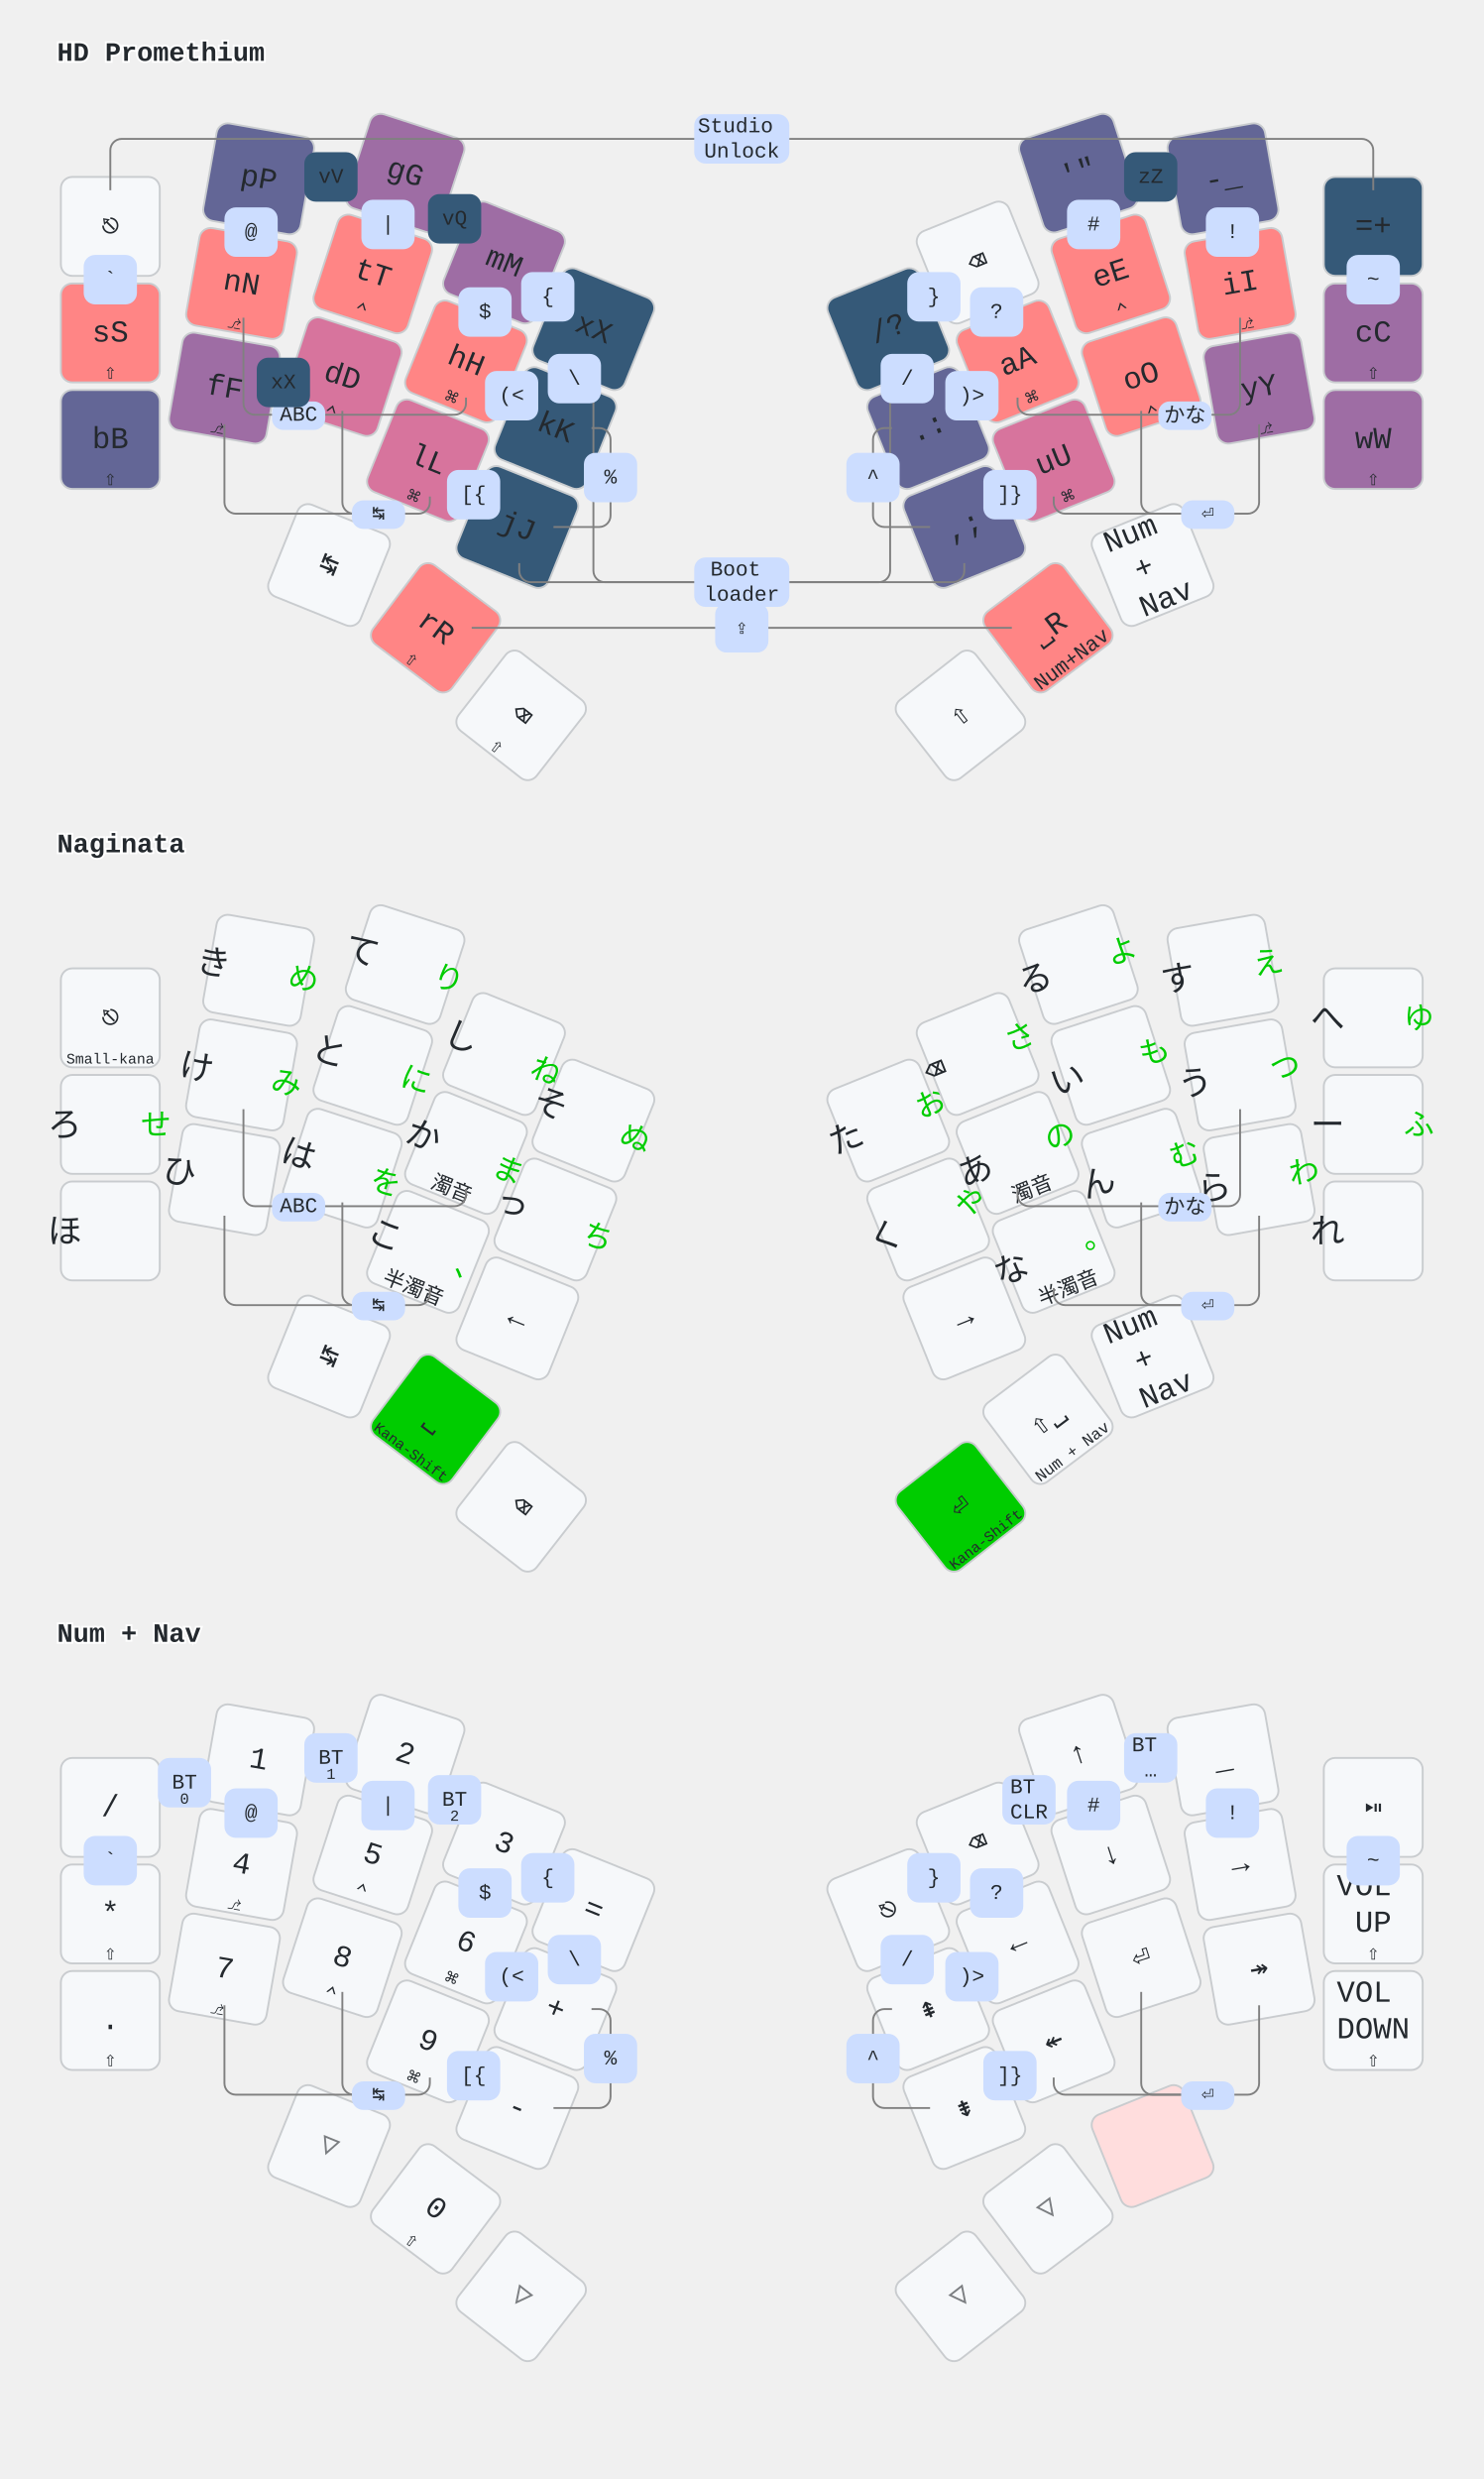
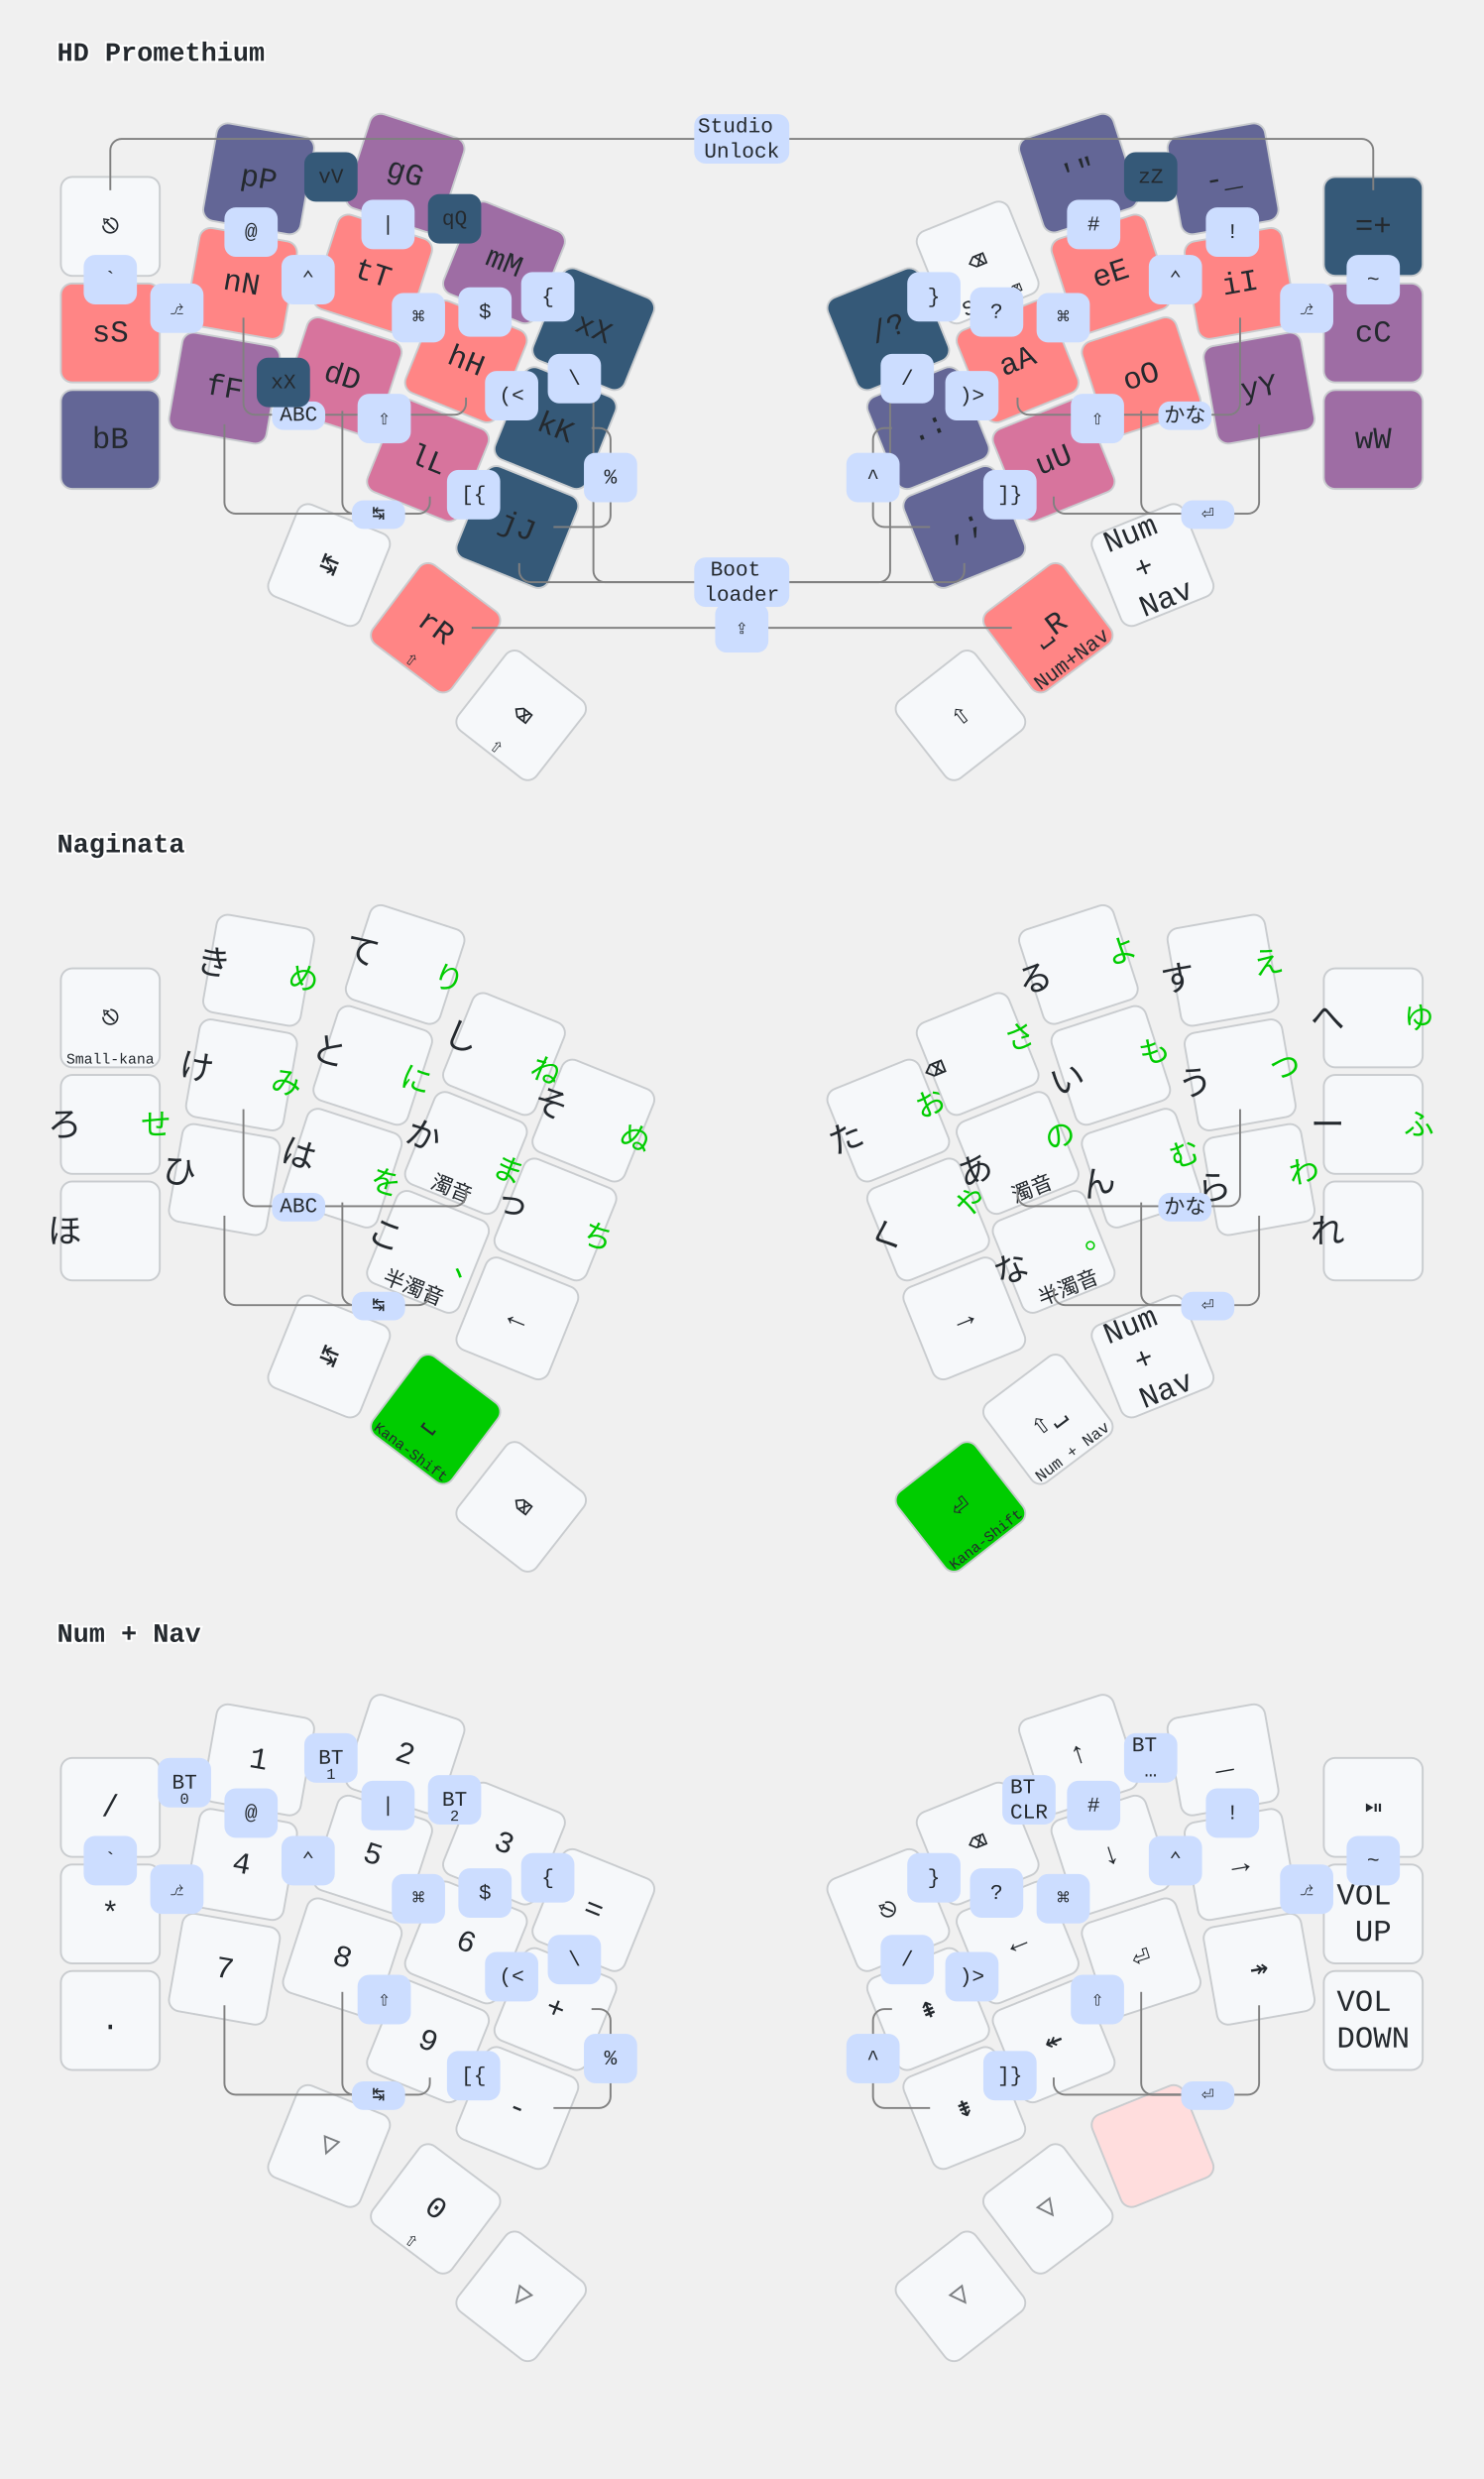
<svg xmlns="http://www.w3.org/2000/svg" width="780" height="1303" viewBox="0 0 780 1303" class="keymap">
  <style>/* inherit to force styles through use tags*/
svg path {
    fill: inherit;
}
/* font and background color specifications */
svg.keymap {
    font-family: SFMono-Regular,Consolas,Liberation Mono,Menlo,monospace;
    font-size: 14px;
    font-kerning: normal;
    text-rendering: optimizeLegibility;
    fill: #24292e;
}

/* default key styling */
rect.key {
    fill: #f6f8fa;
    stroke: #c9cccf;
    stroke-width: 1;
}

/* color accent for combo boxes */
rect.combo {
    fill: #cdf;
}

/* color accent for held keys */
rect.held, rect.combo.held {
    fill: #fdd;
}

/* color accent for ghost (optional) keys */
rect.ghost, rect.combo.ghost {
    stroke-dasharray: 4, 4;
    stroke-width: 2;
}

text {
    text-anchor: middle;
    dominant-baseline: middle;
}

/* styling for layer labels */
text.label {
    font-weight: bold;
    text-anchor: start;
    stroke: white;
    stroke-width: 2;
    paint-order: stroke;
}

text.tap {
    font-size: 16px;
}

/* styling for combo tap, and key hold/shifted label text */
text.combo, text.hold, text.shifted {
    font-size: 11px;
}

text.hold {
    text-anchor: middle;
    dominant-baseline: auto;
}

text.shifted {
    text-anchor: middle;
    dominant-baseline: hanging;
}

/* styling for hold/shifted label text in combo box */
text.combo.hold, text.combo.shifted {
    font-size: 8px;
}

/* lighter symbol for transparent keys */
text.trans {
    fill: #7b7e81;
}

/* styling for combo dendrons */
path.combo {
    stroke-width: 1;
    stroke: gray;
    fill: none;
}

/* Start Tabler Icons Cleanup */
/* cannot use height/width with glyphs */
.icon-tabler &gt; path {
    fill: inherit;
    stroke: inherit;
}
/* hide tabler's default box */
.icon-tabler &gt; path[stroke="none"][fill="none"] {
    visibility: collapse;
}

rect.low {
    fill: #355978;
}
rect.medium-low {
    fill: #636696;
}
rect.medium {
    fill: #9E6DA4;
}
rect.medium-high {
    fill: #D7749D;
}
rect.high {
    fill: #FF8585;
}

/* green styling for Naginata kana-shift */
rect.kshift {
    fill: #00CC00;
}
text.left {
    font-size: 18px;
    translate: 16px 7px;
}
text.right {
    fill: #00CC00;
    font-size: 16px;
    translate: -16px -10px;
}
</style>
  <g transform="translate(30, 0)" class="layer-HD Promethium">
    <text x="0" y="28" class="label" id="HD-Promethium">HD Promethium</text>
    <g transform="translate(0, 56)">
      <g transform="translate(28, 63)" class="key keypos-0">
        <rect rx="6" ry="6" x="-26" y="-26" width="52" height="52" class="key" />
        <text x="0" y="0" class="key tap">⎋</text>
      </g>
      <g transform="translate(106, 38) rotate(10.0)" class="key medium-low keypos-1">
        <rect rx="6" ry="6" x="-26" y="-26" width="52" height="52" class="key medium-low" />
        <text x="0" y="0" class="key medium-low tap">pP</text>
      </g>
      <g transform="translate(183, 35) rotate(18.0)" class="key medium keypos-2">
        <rect rx="6" ry="6" x="-26" y="-26" width="52" height="52" class="key medium" />
        <text x="0" y="0" class="key medium tap">gG</text>
      </g>
      <g transform="translate(235, 82) rotate(22.0)" class="key medium keypos-3">
        <rect rx="6" ry="6" x="-26" y="-26" width="52" height="52" class="key medium" />
        <text x="0" y="0" class="key medium tap">mM</text>
      </g>
      <g transform="translate(282, 117) rotate(22.0)" class="key low keypos-4">
        <rect rx="6" ry="6" x="-26" y="-26" width="52" height="52" class="key low" />
        <text x="0" y="0" class="key low tap">xX</text>
      </g>
      <g transform="translate(437, 117) rotate(-22.0)" class="key low keypos-5">
        <rect rx="6" ry="6" x="-26" y="-26" width="52" height="52" class="key low" />
        <text x="0" y="0" class="key low tap">/?</text>
      </g>
      <g transform="translate(484, 82) rotate(-22.0)" class="key keypos-6">
        <rect rx="6" ry="6" x="-26" y="-26" width="52" height="52" class="key" />
        <text x="0" y="0" class="key tap">⌫</text>
+         <text x="0" y="24" class="key hold">Sft+⌫</text>
      </g>
      <g transform="translate(537, 35) rotate(-18.0)" class="key medium-low keypos-7">
        <rect rx="6" ry="6" x="-26" y="-26" width="52" height="52" class="key medium-low" />
        <text x="0" y="0" class="key medium-low tap">'"</text>
      </g>
      <g transform="translate(613, 38) rotate(-10.0)" class="key medium-low keypos-8">
        <rect rx="6" ry="6" x="-26" y="-26" width="52" height="52" class="key medium-low" />
        <text x="0" y="0" class="key medium-low tap">-_</text>
      </g>
      <g transform="translate(692, 63)" class="key low keypos-9">
        <rect rx="6" ry="6" x="-26" y="-26" width="52" height="52" class="key low" />
        <text x="0" y="0" class="key low tap">=+</text>
      </g>
      <g transform="translate(28, 119)" class="key high keypos-10">
        <rect rx="6" ry="6" x="-26" y="-26" width="52" height="52" class="key high" />
        <text x="0" y="0" class="key high tap">sS</text>
-         <text x="0" y="24" class="key high hold">⇧</text>
      </g>
      <g transform="translate(97, 93) rotate(10.0)" class="key high keypos-11">
        <rect rx="6" ry="6" x="-26" y="-26" width="52" height="52" class="key high" />
        <text x="0" y="0" class="key high tap">nN</text>
-         <text x="0" y="24" class="key high hold">⎇</text>
      </g>
      <g transform="translate(166, 88) rotate(18.0)" class="key high keypos-12">
        <rect rx="6" ry="6" x="-26" y="-26" width="52" height="52" class="key high" />
        <text x="0" y="0" class="key high tap">tT</text>
-         <text x="0" y="24" class="key high hold">⌃</text>
      </g>
      <g transform="translate(215, 134) rotate(22.0)" class="key high keypos-13">
        <rect rx="6" ry="6" x="-26" y="-26" width="52" height="52" class="key high" />
        <text x="0" y="0" class="key high tap">hH</text>
-         <text x="0" y="24" class="key high hold">⌘</text>
      </g>
      <g transform="translate(262, 169) rotate(22.0)" class="key low keypos-14">
        <rect rx="6" ry="6" x="-26" y="-26" width="52" height="52" class="key low" />
        <text x="0" y="0" class="key low tap">kK</text>
      </g>
      <g transform="translate(458, 169) rotate(-22.0)" class="key medium-low keypos-15">
        <rect rx="6" ry="6" x="-26" y="-26" width="52" height="52" class="key medium-low" />
        <text x="0" y="0" class="key medium-low tap">.:</text>
      </g>
      <g transform="translate(505, 134) rotate(-22.0)" class="key high keypos-16">
        <rect rx="6" ry="6" x="-26" y="-26" width="52" height="52" class="key high" />
        <text x="0" y="0" class="key high tap">aA</text>
-         <text x="0" y="24" class="key high hold">⌘</text>
      </g>
      <g transform="translate(554, 88) rotate(-18.0)" class="key high keypos-17">
        <rect rx="6" ry="6" x="-26" y="-26" width="52" height="52" class="key high" />
        <text x="0" y="0" class="key high tap">eE</text>
-         <text x="0" y="24" class="key high hold">⌃</text>
      </g>
      <g transform="translate(622, 93) rotate(-10.0)" class="key high keypos-18">
        <rect rx="6" ry="6" x="-26" y="-26" width="52" height="52" class="key high" />
        <text x="0" y="0" class="key high tap">iI</text>
-         <text x="0" y="24" class="key high hold">⎇</text>
      </g>
      <g transform="translate(692, 119)" class="key medium keypos-19">
        <rect rx="6" ry="6" x="-26" y="-26" width="52" height="52" class="key medium" />
        <text x="0" y="0" class="key medium tap">cC</text>
-         <text x="0" y="24" class="key medium hold">⇧</text>
      </g>
      <g transform="translate(28, 175)" class="key medium-low keypos-20">
        <rect rx="6" ry="6" x="-26" y="-26" width="52" height="52" class="key medium-low" />
        <text x="0" y="0" class="key medium-low tap">bB</text>
-         <text x="0" y="24" class="key medium-low hold">⇧</text>
      </g>
      <g transform="translate(88, 148) rotate(10.0)" class="key medium keypos-21">
        <rect rx="6" ry="6" x="-26" y="-26" width="52" height="52" class="key medium" />
        <text x="0" y="0" class="key medium tap">fF</text>
-         <text x="0" y="24" class="key medium hold">⎇</text>
      </g>
      <g transform="translate(150, 142) rotate(18.0)" class="key medium-high keypos-22">
        <rect rx="6" ry="6" x="-26" y="-26" width="52" height="52" class="key medium-high" />
        <text x="0" y="0" class="key medium-high tap">dD</text>
-         <text x="0" y="24" class="key medium-high hold">⌃</text>
      </g>
      <g transform="translate(195, 186) rotate(22.0)" class="key medium-high keypos-23">
        <rect rx="6" ry="6" x="-26" y="-26" width="52" height="52" class="key medium-high" />
        <text x="0" y="0" class="key medium-high tap">lL</text>
-         <text x="0" y="24" class="key medium-high hold">⌘</text>
      </g>
      <g transform="translate(242, 221) rotate(22.0)" class="key low keypos-24">
        <rect rx="6" ry="6" x="-26" y="-26" width="52" height="52" class="key low" />
        <text x="0" y="0" class="key low tap">jJ</text>
      </g>
      <g transform="translate(477, 221) rotate(-22.0)" class="key medium-low keypos-25">
        <rect rx="6" ry="6" x="-26" y="-26" width="52" height="52" class="key medium-low" />
        <text x="0" y="0" class="key medium-low tap">,;</text>
      </g>
      <g transform="translate(524, 186) rotate(-22.0)" class="key medium-high keypos-26">
        <rect rx="6" ry="6" x="-26" y="-26" width="52" height="52" class="key medium-high" />
        <text x="0" y="0" class="key medium-high tap">uU</text>
-         <text x="0" y="24" class="key medium-high hold">⌘</text>
      </g>
      <g transform="translate(570, 142) rotate(-18.0)" class="key high keypos-27">
        <rect rx="6" ry="6" x="-26" y="-26" width="52" height="52" class="key high" />
        <text x="0" y="0" class="key high tap">oO</text>
-         <text x="0" y="24" class="key high hold">⌃</text>
      </g>
      <g transform="translate(632, 148) rotate(-10.0)" class="key medium keypos-28">
        <rect rx="6" ry="6" x="-26" y="-26" width="52" height="52" class="key medium" />
        <text x="0" y="0" class="key medium tap">yY</text>
-         <text x="0" y="24" class="key medium hold">⎇</text>
      </g>
      <g transform="translate(692, 175)" class="key medium keypos-29">
        <rect rx="6" ry="6" x="-26" y="-26" width="52" height="52" class="key medium" />
        <text x="0" y="0" class="key medium tap">wW</text>
-         <text x="0" y="24" class="key medium hold">⇧</text>
      </g>
      <g transform="translate(143, 241) rotate(22.0)" class="key keypos-30">
        <rect rx="6" ry="6" x="-26" y="-26" width="52" height="52" class="key" />
        <text x="0" y="0" class="key tap">↹</text>
      </g>
      <g transform="translate(199, 274) rotate(37.0)" class="key high keypos-31">
        <rect rx="6" ry="6" x="-26" y="-26" width="52" height="52" class="key high" />
        <text x="0" y="0" class="key high tap">rR</text>
        <text x="0" y="24" class="key high hold">⇧</text>
      </g>
      <g transform="translate(244, 320) rotate(38.0)" class="key keypos-32">
        <rect rx="6" ry="6" x="-26" y="-26" width="52" height="52" class="key" />
        <text x="0" y="0" class="key tap">⌫</text>
        <text x="0" y="24" class="key hold">⇧</text>
      </g>
      <g transform="translate(475, 320) rotate(-38.0)" class="key keypos-33">
        <rect rx="6" ry="6" x="-26" y="-26" width="52" height="52" class="key" />
        <text x="0" y="0" class="key tap">⇧</text>
      </g>
      <g transform="translate(521, 274) rotate(-37.0)" class="key high keypos-34">
        <rect rx="6" ry="6" x="-26" y="-26" width="52" height="52" class="key high" />
        <text x="0" y="0" class="key high tap">⎵R</text>
        <text x="0" y="24" class="key high hold">Num+Nav</text>
      </g>
      <g transform="translate(576, 241) rotate(-22.0)" class="key keypos-35">
        <rect rx="6" ry="6" x="-26" y="-26" width="52" height="52" class="key" />
        <a href="#Num--Nav">
          <text x="0" y="0" class="key tap layer-activator">
            <tspan x="0" dy="-1.2em">Num</tspan>
            <tspan x="0" dy="1.2em">+</tspan>
            <tspan x="0" dy="1.2em">Nav</tspan>
          </text>
        </a>
      </g>
      <g class="combo combopos-0">
        <path d="M360,17 h-326 a6.0,6.0 0 0 0 -6.0,6.0 v21" class="combo" />
        <path d="M360,17 h326 a6.0,6.0 0 0 1 6.0,6.0 v21" class="combo" />
        <rect rx="6" ry="6" x="335" y="4" width="50" height="26" class="combo" />
        <text x="360" y="17" class="combo tap">
          <tspan x="360" dy="-0.6em">Studio</tspan>
          <tspan x="360" dy="1.2em">Unlock</tspan>
        </text>
      </g>
      <g class="combo combopos-1">
        <path d="M360,250 h-72 a6.0,6.0 0 0 1 -6.0,-6.0 v-108" class="combo" />
        <path d="M360,250 h72 a6.0,6.0 0 0 0 6.0,-6.0 v-108" class="combo" />
        <path d="M360,250 h-111 a6.0,6.0 0 0 1 -6.0,-6.0 v-4" class="combo" />
        <path d="M360,250 h111 a6.0,6.0 0 0 0 6.0,-6.0 v-4" class="combo" />
        <rect rx="6" ry="6" x="335" y="237" width="50" height="26" class="combo" />
        <text x="360" y="250" class="combo tap">
          <tspan x="360" dy="-0.6em">Boot</tspan>
          <tspan x="360" dy="1.2em">loader</tspan>
        </text>
      </g>
      <g class="combo combopos-2">
        <path d="M593,162 h-82 a6.0,6.0 0 0 1 -6.0,-6.0 v-3" class="combo" />
        <path d="M593,162 h23 a6.0,6.0 0 0 0 6.0,-6.0 v-45" class="combo" />
        <rect rx="6" ry="6" x="579" y="155" width="28" height="15" class="combo" />
        <text x="593" y="162" class="combo tap">かな</text>
      </g>
      <g class="combo combopos-3">
        <path d="M127,162 h82 a6.0,6.0 0 0 0 6.0,-6.0 v-3" class="combo" />
        <path d="M127,162 h-23 a6.0,6.0 0 0 1 -6.0,-6.0 v-45" class="combo" />
        <rect rx="6" ry="6" x="113" y="155" width="28" height="15" class="combo" />
        <text x="127" y="162" class="combo tap">ABC</text>
      </g>
      <g class="combo combopos-4">
        <path d="M169,214 h21 a6.0,6.0 0 0 0 6.0,-6.0 v-3" class="combo" />
        <path d="M169,214 h-13 a6.0,6.0 0 0 1 -6.0,-6.0 v-48" class="combo" />
        <path d="M169,214 h-75 a6.0,6.0 0 0 1 -6.0,-6.0 v-41" class="combo" />
        <rect rx="6" ry="6" x="155" y="207" width="28" height="15" class="combo" />
        <text x="169" y="214" class="combo tap">↹</text>
      </g>
      <g class="combo combopos-5">
        <path d="M605,214 h-75 a6.0,6.0 0 0 1 -6.0,-6.0 v-3" class="combo" />
        <path d="M605,214 h-29 a6.0,6.0 0 0 1 -6.0,-6.0 v-48" class="combo" />
        <path d="M605,214 h21 a6.0,6.0 0 0 0 6.0,-6.0 v-41" class="combo" />
        <rect rx="6" ry="6" x="591" y="207" width="28" height="15" class="combo" />
        <text x="605" y="214" class="combo tap">⏎</text>
      </g>
-       <g class="combo low combopos-6">
+       <g class="combo combopos-6">
+         <rect rx="6" ry="6" x="49" y="93" width="28" height="26" class="combo" />
+         <text x="63" y="106" class="combo tap">⎇</text>
+       </g>
+       <g class="combo combopos-7">
+         <rect rx="6" ry="6" x="643" y="93" width="28" height="26" class="combo" />
+         <text x="657" y="106" class="combo tap">⎇</text>
+       </g>
+       <g class="combo combopos-8">
+         <rect rx="6" ry="6" x="118" y="78" width="28" height="26" class="combo" />
+         <text x="132" y="91" class="combo tap">⌃</text>
+       </g>
+       <g class="combo combopos-9">
+         <rect rx="6" ry="6" x="574" y="78" width="28" height="26" class="combo" />
+         <text x="588" y="91" class="combo tap">⌃</text>
+       </g>
+       <g class="combo combopos-10">
+         <rect rx="6" ry="6" x="176" y="98" width="28" height="26" class="combo" />
+         <text x="190" y="111" class="combo tap">⌘</text>
+       </g>
+       <g class="combo combopos-11">
+         <rect rx="6" ry="6" x="515" y="98" width="28" height="26" class="combo" />
+         <text x="529" y="111" class="combo tap">⌘</text>
+       </g>
+       <g class="combo combopos-12">
+         <rect rx="6" ry="6" x="158" y="151" width="28" height="26" class="combo" />
+         <text x="172" y="164" class="combo tap">⇧</text>
+       </g>
+       <g class="combo combopos-13">
+         <rect rx="6" ry="6" x="533" y="151" width="28" height="26" class="combo" />
+         <text x="547" y="164" class="combo tap">⇧</text>
+       </g>
+       <g class="combo low combopos-14">
        <rect rx="6" ry="6" x="195" y="46" width="28" height="26" class="combo low" />
-         <text x="209" y="59" class="combo low tap">vQ</text>
-       </g>
-       <g class="combo low combopos-7">
+         <text x="209" y="59" class="combo low tap">qQ</text>
+       </g>
+       <g class="combo low combopos-15">
        <rect rx="6" ry="6" x="561" y="24" width="28" height="26" class="combo low" />
        <text x="575" y="37" class="combo low tap">zZ</text>
      </g>
-       <g class="combo low combopos-8">
+       <g class="combo low combopos-16">
        <rect rx="6" ry="6" x="130" y="24" width="28" height="26" class="combo low" />
        <text x="144" y="37" class="combo low tap">vV</text>
      </g>
-       <g class="combo low combopos-9">
+       <g class="combo low combopos-17">
        <rect rx="6" ry="6" x="105" y="132" width="28" height="26" class="combo low" />
        <text x="119" y="145" class="combo low tap">xX</text>
      </g>
-       <g class="combo combopos-10">
+       <g class="combo combopos-18">
        <path d="M360,274 l-142,0" class="combo" />
        <path d="M360,274 l142,0" class="combo" />
        <rect rx="6" ry="6" x="346" y="261" width="28" height="26" class="combo" />
        <text x="360" y="274" class="combo tap">⇪</text>
      </g>
-       <g class="combo combopos-11">
+       <g class="combo combopos-19">
        <rect rx="6" ry="6" x="14" y="78" width="28" height="26" class="combo" />
        <text x="28" y="91" class="combo tap">`</text>
      </g>
-       <g class="combo combopos-12">
+       <g class="combo combopos-20">
        <rect rx="6" ry="6" x="88" y="53" width="28" height="26" class="combo" />
        <text x="102" y="66" class="combo tap">@</text>
      </g>
-       <g class="combo combopos-13">
+       <g class="combo combopos-21">
        <rect rx="6" ry="6" x="160" y="49" width="28" height="26" class="combo" />
        <text x="174" y="62" class="combo tap">|</text>
      </g>
-       <g class="combo combopos-14">
+       <g class="combo combopos-22">
        <rect rx="6" ry="6" x="211" y="95" width="28" height="26" class="combo" />
        <text x="225" y="108" class="combo tap">$</text>
      </g>
-       <g class="combo combopos-15">
+       <g class="combo combopos-23">
        <rect rx="6" ry="6" x="258" y="130" width="28" height="26" class="combo" />
        <text x="272" y="143" class="combo tap">\</text>
      </g>
-       <g class="combo combopos-16">
+       <g class="combo combopos-24">
        <path d="M291,195 v-20 a6.0,6.0 0 0 0 -6.0,-6.0 h-4" class="combo" />
        <path d="M291,195 v20 a6.0,6.0 0 0 1 -6.0,6.0 h-24" class="combo" />
        <rect rx="6" ry="6" x="277" y="182" width="28" height="26" class="combo" />
        <text x="291" y="195" class="combo tap">%</text>
      </g>
-       <g class="combo combopos-17">
+       <g class="combo combopos-25">
        <path d="M429,195 v-20 a6.0,6.0 0 0 1 6.0,-6.0 h4" class="combo" />
        <path d="M429,195 v20 a6.0,6.0 0 0 0 6.0,6.0 h24" class="combo" />
        <rect rx="6" ry="6" x="415" y="182" width="28" height="26" class="combo" />
        <text x="429" y="195" class="combo tap">^</text>
      </g>
-       <g class="combo combopos-18">
+       <g class="combo combopos-26">
        <rect rx="6" ry="6" x="433" y="130" width="28" height="26" class="combo" />
        <text x="447" y="143" class="combo tap">/</text>
      </g>
-       <g class="combo combopos-19">
+       <g class="combo combopos-27">
        <rect rx="6" ry="6" x="480" y="95" width="28" height="26" class="combo" />
        <text x="494" y="108" class="combo tap">?</text>
      </g>
-       <g class="combo combopos-20">
+       <g class="combo combopos-28">
        <rect rx="6" ry="6" x="531" y="49" width="28" height="26" class="combo" />
        <text x="545" y="62" class="combo tap">#</text>
      </g>
-       <g class="combo combopos-21">
+       <g class="combo combopos-29">
        <rect rx="6" ry="6" x="604" y="53" width="28" height="26" class="combo" />
        <text x="618" y="66" class="combo tap">!</text>
      </g>
-       <g class="combo combopos-22">
+       <g class="combo combopos-30">
        <rect rx="6" ry="6" x="678" y="78" width="28" height="26" class="combo" />
        <text x="692" y="91" class="combo tap">~</text>
      </g>
-       <g class="combo combopos-23">
+       <g class="combo combopos-31">
        <rect rx="6" ry="6" x="244" y="87" width="28" height="26" class="combo" />
        <text x="258" y="100" class="combo tap">{</text>
      </g>
-       <g class="combo combopos-24">
+       <g class="combo combopos-32">
        <rect rx="6" ry="6" x="447" y="87" width="28" height="26" class="combo" />
        <text x="461" y="100" class="combo tap">}</text>
      </g>
-       <g class="combo combopos-25">
+       <g class="combo combopos-33">
        <rect rx="6" ry="6" x="225" y="139" width="28" height="26" class="combo" />
        <text x="239" y="152" class="combo tap">(&lt;</text>
      </g>
-       <g class="combo combopos-26">
+       <g class="combo combopos-34">
        <rect rx="6" ry="6" x="467" y="139" width="28" height="26" class="combo" />
        <text x="481" y="152" class="combo tap">)&gt;</text>
      </g>
-       <g class="combo combopos-27">
+       <g class="combo combopos-35">
        <rect rx="6" ry="6" x="205" y="191" width="28" height="26" class="combo" />
        <text x="219" y="204" class="combo tap">[{</text>
      </g>
-       <g class="combo combopos-28">
+       <g class="combo combopos-36">
        <rect rx="6" ry="6" x="487" y="191" width="28" height="26" class="combo" />
        <text x="501" y="204" class="combo tap">]}</text>
      </g>
    </g>
  </g>
  <g transform="translate(30, 416)" class="layer-Naginata">
    <text x="0" y="28" class="label" id="Naginata">Naginata</text>
    <g transform="translate(0, 56)">
      <g transform="translate(28, 63)" class="key keypos-0">
        <rect rx="6" ry="6" x="-26" y="-26" width="52" height="52" class="key" />
        <text x="0" y="0" class="key tap">⎋</text>
        <text x="0" y="24" class="key hold">
          <tspan style="font-size: 70%">Small-kana</tspan>
        </text>
      </g>
      <g transform="translate(106, 38) rotate(10.0)" class="key keypos-1">
        <rect rx="6" ry="6" x="-26" y="-26" width="52" height="52" class="key" />
        <text x="-24" y="0" class="key left">き</text>
        <text x="24" y="0" class="key right">め</text>
      </g>
      <g transform="translate(183, 35) rotate(18.0)" class="key keypos-2">
        <rect rx="6" ry="6" x="-26" y="-26" width="52" height="52" class="key" />
        <text x="-24" y="0" class="key left">て</text>
        <text x="24" y="0" class="key right">り</text>
      </g>
      <g transform="translate(235, 82) rotate(22.0)" class="key keypos-3">
        <rect rx="6" ry="6" x="-26" y="-26" width="52" height="52" class="key" />
        <text x="-24" y="0" class="key left">し</text>
        <text x="24" y="0" class="key right">ね</text>
      </g>
      <g transform="translate(282, 117) rotate(22.0)" class="key keypos-4">
        <rect rx="6" ry="6" x="-26" y="-26" width="52" height="52" class="key" />
        <text x="-24" y="0" class="key left">そ</text>
        <text x="24" y="0" class="key right">ぬ</text>
      </g>
      <g transform="translate(437, 117) rotate(-22.0)" class="key keypos-5">
        <rect rx="6" ry="6" x="-26" y="-26" width="52" height="52" class="key" />
        <text x="-24" y="0" class="key left">た</text>
        <text x="24" y="0" class="key right">お</text>
      </g>
      <g transform="translate(484, 82) rotate(-22.0)" class="key keypos-6">
        <rect rx="6" ry="6" x="-26" y="-26" width="52" height="52" class="key" />
        <text x="-24" y="0" class="key left">⌫</text>
        <text x="24" y="0" class="key right">さ</text>
      </g>
      <g transform="translate(537, 35) rotate(-18.0)" class="key keypos-7">
        <rect rx="6" ry="6" x="-26" y="-26" width="52" height="52" class="key" />
        <text x="-24" y="0" class="key left">る</text>
        <text x="24" y="0" class="key right">よ</text>
      </g>
      <g transform="translate(613, 38) rotate(-10.0)" class="key keypos-8">
        <rect rx="6" ry="6" x="-26" y="-26" width="52" height="52" class="key" />
        <text x="-24" y="0" class="key left">す</text>
        <text x="24" y="0" class="key right">え</text>
      </g>
      <g transform="translate(692, 63)" class="key keypos-9">
        <rect rx="6" ry="6" x="-26" y="-26" width="52" height="52" class="key" />
        <text x="-24" y="0" class="key left">へ</text>
        <text x="24" y="0" class="key right">ゆ</text>
      </g>
      <g transform="translate(28, 119)" class="key keypos-10">
        <rect rx="6" ry="6" x="-26" y="-26" width="52" height="52" class="key" />
        <text x="-24" y="0" class="key left">ろ</text>
        <text x="24" y="0" class="key right">せ</text>
      </g>
      <g transform="translate(97, 93) rotate(10.0)" class="key keypos-11">
        <rect rx="6" ry="6" x="-26" y="-26" width="52" height="52" class="key" />
        <text x="-24" y="0" class="key left">け</text>
        <text x="24" y="0" class="key right">み</text>
      </g>
      <g transform="translate(166, 88) rotate(18.0)" class="key keypos-12">
        <rect rx="6" ry="6" x="-26" y="-26" width="52" height="52" class="key" />
        <text x="-24" y="0" class="key left">と</text>
        <text x="24" y="0" class="key right">に</text>
      </g>
      <g transform="translate(215, 134) rotate(22.0)" class="key keypos-13">
        <rect rx="6" ry="6" x="-26" y="-26" width="52" height="52" class="key" />
        <text x="0" y="24" class="key hold">濁音</text>
        <text x="-24" y="0" class="key left">か</text>
        <text x="24" y="0" class="key right">ま</text>
      </g>
      <g transform="translate(262, 169) rotate(22.0)" class="key keypos-14">
        <rect rx="6" ry="6" x="-26" y="-26" width="52" height="52" class="key" />
        <text x="-24" y="0" class="key left">っ</text>
        <text x="24" y="0" class="key right">ち</text>
      </g>
      <g transform="translate(458, 169) rotate(-22.0)" class="key keypos-15">
        <rect rx="6" ry="6" x="-26" y="-26" width="52" height="52" class="key" />
        <text x="-24" y="0" class="key left">く</text>
        <text x="24" y="0" class="key right">や</text>
      </g>
      <g transform="translate(505, 134) rotate(-22.0)" class="key keypos-16">
        <rect rx="6" ry="6" x="-26" y="-26" width="52" height="52" class="key" />
        <text x="0" y="24" class="key hold">濁音</text>
        <text x="-24" y="0" class="key left">あ</text>
        <text x="24" y="0" class="key right">の</text>
      </g>
      <g transform="translate(554, 88) rotate(-18.0)" class="key keypos-17">
        <rect rx="6" ry="6" x="-26" y="-26" width="52" height="52" class="key" />
        <text x="-24" y="0" class="key left">い</text>
        <text x="24" y="0" class="key right">も</text>
      </g>
      <g transform="translate(622, 93) rotate(-10.0)" class="key keypos-18">
        <rect rx="6" ry="6" x="-26" y="-26" width="52" height="52" class="key" />
        <text x="-24" y="0" class="key left">う</text>
        <text x="24" y="0" class="key right">つ</text>
      </g>
      <g transform="translate(692, 119)" class="key keypos-19">
        <rect rx="6" ry="6" x="-26" y="-26" width="52" height="52" class="key" />
        <text x="-24" y="0" class="key left">ー</text>
        <text x="24" y="0" class="key right">ふ</text>
      </g>
      <g transform="translate(28, 175)" class="key keypos-20">
        <rect rx="6" ry="6" x="-26" y="-26" width="52" height="52" class="key" />
        <text x="-24" y="0" class="key left">ほ</text>
      </g>
      <g transform="translate(88, 148) rotate(10.0)" class="key keypos-21">
        <rect rx="6" ry="6" x="-26" y="-26" width="52" height="52" class="key" />
        <text x="-24" y="0" class="key left">ひ</text>
      </g>
      <g transform="translate(150, 142) rotate(18.0)" class="key keypos-22">
        <rect rx="6" ry="6" x="-26" y="-26" width="52" height="52" class="key" />
        <text x="-24" y="0" class="key left">は</text>
        <text x="24" y="0" class="key right">を</text>
      </g>
      <g transform="translate(195, 186) rotate(22.0)" class="key keypos-23">
        <rect rx="6" ry="6" x="-26" y="-26" width="52" height="52" class="key" />
        <text x="0" y="24" class="key hold">半濁音</text>
        <text x="-24" y="0" class="key left">こ</text>
        <text x="24" y="0" class="key right">、</text>
      </g>
      <g transform="translate(242, 221) rotate(22.0)" class="key keypos-24">
        <rect rx="6" ry="6" x="-26" y="-26" width="52" height="52" class="key" />
        <text x="0" y="0" class="key tap">←</text>
      </g>
      <g transform="translate(477, 221) rotate(-22.0)" class="key keypos-25">
        <rect rx="6" ry="6" x="-26" y="-26" width="52" height="52" class="key" />
        <text x="0" y="0" class="key tap">→</text>
      </g>
      <g transform="translate(524, 186) rotate(-22.0)" class="key keypos-26">
        <rect rx="6" ry="6" x="-26" y="-26" width="52" height="52" class="key" />
        <text x="0" y="24" class="key hold">半濁音</text>
        <text x="-24" y="0" class="key left">な</text>
        <text x="24" y="0" class="key right">。</text>
      </g>
      <g transform="translate(570, 142) rotate(-18.0)" class="key keypos-27">
        <rect rx="6" ry="6" x="-26" y="-26" width="52" height="52" class="key" />
        <text x="-24" y="0" class="key left">ん</text>
        <text x="24" y="0" class="key right">む</text>
      </g>
      <g transform="translate(632, 148) rotate(-10.0)" class="key keypos-28">
        <rect rx="6" ry="6" x="-26" y="-26" width="52" height="52" class="key" />
        <text x="-24" y="0" class="key left">ら</text>
        <text x="24" y="0" class="key right">わ</text>
      </g>
      <g transform="translate(692, 175)" class="key keypos-29">
        <rect rx="6" ry="6" x="-26" y="-26" width="52" height="52" class="key" />
        <text x="-24" y="0" class="key left">れ</text>
      </g>
      <g transform="translate(143, 241) rotate(22.0)" class="key keypos-30">
        <rect rx="6" ry="6" x="-26" y="-26" width="52" height="52" class="key" />
        <text x="0" y="0" class="key tap">↹</text>
      </g>
      <g transform="translate(199, 274) rotate(37.0)" class="key kshift keypos-31">
        <rect rx="6" ry="6" x="-26" y="-26" width="52" height="52" class="key kshift" />
        <text x="0" y="0" class="key kshift tap">⎵</text>
        <text x="0" y="24" class="key kshift hold">
          <tspan style="font-size: 70%">Kana-Shift</tspan>
        </text>
      </g>
      <g transform="translate(244, 320) rotate(38.0)" class="key keypos-32">
        <rect rx="6" ry="6" x="-26" y="-26" width="52" height="52" class="key" />
        <text x="0" y="0" class="key tap">⌫</text>
      </g>
      <g transform="translate(475, 320) rotate(-38.0)" class="key kshift keypos-33">
        <rect rx="6" ry="6" x="-26" y="-26" width="52" height="52" class="key kshift" />
        <text x="0" y="0" class="key kshift tap">⏎</text>
        <text x="0" y="24" class="key kshift hold">
          <tspan style="font-size: 70%">Kana-Shift</tspan>
        </text>
      </g>
      <g transform="translate(521, 274) rotate(-37.0)" class="key keypos-34">
        <rect rx="6" ry="6" x="-26" y="-26" width="52" height="52" class="key" />
        <text x="0" y="0" class="key tap">⇧⎵</text>
        <a href="#Num--Nav">
          <text x="0" y="24" class="key hold layer-activator">
            <tspan style="font-size: 78%">Num + Nav</tspan>
          </text>
        </a>
      </g>
      <g transform="translate(576, 241) rotate(-22.0)" class="key keypos-35">
        <rect rx="6" ry="6" x="-26" y="-26" width="52" height="52" class="key" />
        <a href="#Num--Nav">
          <text x="0" y="0" class="key tap layer-activator">
            <tspan x="0" dy="-1.2em">Num</tspan>
            <tspan x="0" dy="1.2em">+</tspan>
            <tspan x="0" dy="1.2em">Nav</tspan>
          </text>
        </a>
      </g>
      <g class="combo combopos-0">
        <path d="M593,162 h-82 a6.0,6.0 0 0 1 -6.0,-6.0 v-3" class="combo" />
        <path d="M593,162 h23 a6.0,6.0 0 0 0 6.0,-6.0 v-45" class="combo" />
        <rect rx="6" ry="6" x="579" y="155" width="28" height="15" class="combo" />
        <text x="593" y="162" class="combo tap">かな</text>
      </g>
      <g class="combo combopos-1">
        <path d="M127,162 h82 a6.0,6.0 0 0 0 6.0,-6.0 v-3" class="combo" />
        <path d="M127,162 h-23 a6.0,6.0 0 0 1 -6.0,-6.0 v-45" class="combo" />
        <rect rx="6" ry="6" x="113" y="155" width="28" height="15" class="combo" />
        <text x="127" y="162" class="combo tap">ABC</text>
      </g>
      <g class="combo combopos-2">
        <path d="M169,214 h21 a6.0,6.0 0 0 0 6.0,-6.0 v-3" class="combo" />
        <path d="M169,214 h-13 a6.0,6.0 0 0 1 -6.0,-6.0 v-48" class="combo" />
        <path d="M169,214 h-75 a6.0,6.0 0 0 1 -6.0,-6.0 v-41" class="combo" />
        <rect rx="6" ry="6" x="155" y="207" width="28" height="15" class="combo" />
        <text x="169" y="214" class="combo tap">↹</text>
      </g>
      <g class="combo combopos-3">
        <path d="M605,214 h-75 a6.0,6.0 0 0 1 -6.0,-6.0 v-3" class="combo" />
        <path d="M605,214 h-29 a6.0,6.0 0 0 1 -6.0,-6.0 v-48" class="combo" />
        <path d="M605,214 h21 a6.0,6.0 0 0 0 6.0,-6.0 v-41" class="combo" />
        <rect rx="6" ry="6" x="591" y="207" width="28" height="15" class="combo" />
        <text x="605" y="214" class="combo tap">⏎</text>
      </g>
    </g>
  </g>
  <g transform="translate(30, 831)" class="layer-Num + Nav">
    <text x="0" y="28" class="label" id="Num--Nav">Num + Nav</text>
    <g transform="translate(0, 56)">
      <g transform="translate(28, 63)" class="key keypos-0">
        <rect rx="6" ry="6" x="-26" y="-26" width="52" height="52" class="key" />
        <text x="0" y="0" class="key tap">/</text>
      </g>
      <g transform="translate(106, 38) rotate(10.0)" class="key keypos-1">
        <rect rx="6" ry="6" x="-26" y="-26" width="52" height="52" class="key" />
        <text x="0" y="0" class="key tap">1</text>
      </g>
      <g transform="translate(183, 35) rotate(18.0)" class="key keypos-2">
        <rect rx="6" ry="6" x="-26" y="-26" width="52" height="52" class="key" />
        <text x="0" y="0" class="key tap">2</text>
      </g>
      <g transform="translate(235, 82) rotate(22.0)" class="key keypos-3">
        <rect rx="6" ry="6" x="-26" y="-26" width="52" height="52" class="key" />
        <text x="0" y="0" class="key tap">3</text>
      </g>
      <g transform="translate(282, 117) rotate(22.0)" class="key keypos-4">
        <rect rx="6" ry="6" x="-26" y="-26" width="52" height="52" class="key" />
        <text x="0" y="0" class="key tap">=</text>
      </g>
      <g transform="translate(437, 117) rotate(-22.0)" class="key keypos-5">
        <rect rx="6" ry="6" x="-26" y="-26" width="52" height="52" class="key" />
        <text x="0" y="0" class="key tap">⎋</text>
      </g>
      <g transform="translate(484, 82) rotate(-22.0)" class="key keypos-6">
        <rect rx="6" ry="6" x="-26" y="-26" width="52" height="52" class="key" />
        <text x="0" y="0" class="key tap">⌫</text>
      </g>
      <g transform="translate(537, 35) rotate(-18.0)" class="key keypos-7">
        <rect rx="6" ry="6" x="-26" y="-26" width="52" height="52" class="key" />
        <text x="0" y="0" class="key tap">↑</text>
      </g>
      <g transform="translate(613, 38) rotate(-10.0)" class="key keypos-8">
        <rect rx="6" ry="6" x="-26" y="-26" width="52" height="52" class="key" />
        <text x="0" y="0" class="key tap">_</text>
      </g>
      <g transform="translate(692, 63)" class="key keypos-9">
        <rect rx="6" ry="6" x="-26" y="-26" width="52" height="52" class="key" />
        <text x="0" y="0" class="key tap">⏯</text>
      </g>
      <g transform="translate(28, 119)" class="key keypos-10">
        <rect rx="6" ry="6" x="-26" y="-26" width="52" height="52" class="key" />
        <text x="0" y="0" class="key tap">*</text>
-         <text x="0" y="24" class="key hold">⇧</text>
      </g>
      <g transform="translate(97, 93) rotate(10.0)" class="key keypos-11">
        <rect rx="6" ry="6" x="-26" y="-26" width="52" height="52" class="key" />
        <text x="0" y="0" class="key tap">4</text>
-         <text x="0" y="24" class="key hold">⎇</text>
      </g>
      <g transform="translate(166, 88) rotate(18.0)" class="key keypos-12">
        <rect rx="6" ry="6" x="-26" y="-26" width="52" height="52" class="key" />
        <text x="0" y="0" class="key tap">5</text>
-         <text x="0" y="24" class="key hold">⌃</text>
      </g>
      <g transform="translate(215, 134) rotate(22.0)" class="key keypos-13">
        <rect rx="6" ry="6" x="-26" y="-26" width="52" height="52" class="key" />
        <text x="0" y="0" class="key tap">6</text>
-         <text x="0" y="24" class="key hold">⌘</text>
      </g>
      <g transform="translate(262, 169) rotate(22.0)" class="key keypos-14">
        <rect rx="6" ry="6" x="-26" y="-26" width="52" height="52" class="key" />
        <text x="0" y="0" class="key tap">+</text>
      </g>
      <g transform="translate(458, 169) rotate(-22.0)" class="key keypos-15">
        <rect rx="6" ry="6" x="-26" y="-26" width="52" height="52" class="key" />
        <text x="0" y="0" class="key tap">⇞</text>
      </g>
      <g transform="translate(505, 134) rotate(-22.0)" class="key keypos-16">
        <rect rx="6" ry="6" x="-26" y="-26" width="52" height="52" class="key" />
        <text x="0" y="0" class="key tap">←</text>
      </g>
      <g transform="translate(554, 88) rotate(-18.0)" class="key keypos-17">
        <rect rx="6" ry="6" x="-26" y="-26" width="52" height="52" class="key" />
        <text x="0" y="0" class="key tap">↓</text>
      </g>
      <g transform="translate(622, 93) rotate(-10.0)" class="key keypos-18">
        <rect rx="6" ry="6" x="-26" y="-26" width="52" height="52" class="key" />
        <text x="0" y="0" class="key tap">→</text>
      </g>
      <g transform="translate(692, 119)" class="key keypos-19">
        <rect rx="6" ry="6" x="-26" y="-26" width="52" height="52" class="key" />
        <text x="0" y="0" class="key tap">
-           <tspan x="0" dy="-0.9em">VOL</tspan>
+           <tspan x="0" dy="-0.6em">VOL</tspan>
          <tspan x="0" dy="1.2em">UP</tspan>
        </text>
-         <text x="0" y="24" class="key hold">⇧</text>
      </g>
      <g transform="translate(28, 175)" class="key keypos-20">
        <rect rx="6" ry="6" x="-26" y="-26" width="52" height="52" class="key" />
        <text x="0" y="0" class="key tap">.</text>
-         <text x="0" y="24" class="key hold">⇧</text>
      </g>
      <g transform="translate(88, 148) rotate(10.0)" class="key keypos-21">
        <rect rx="6" ry="6" x="-26" y="-26" width="52" height="52" class="key" />
        <text x="0" y="0" class="key tap">7</text>
-         <text x="0" y="24" class="key hold">⎇</text>
      </g>
      <g transform="translate(150, 142) rotate(18.0)" class="key keypos-22">
        <rect rx="6" ry="6" x="-26" y="-26" width="52" height="52" class="key" />
        <text x="0" y="0" class="key tap">8</text>
-         <text x="0" y="24" class="key hold">⌃</text>
      </g>
      <g transform="translate(195, 186) rotate(22.0)" class="key keypos-23">
        <rect rx="6" ry="6" x="-26" y="-26" width="52" height="52" class="key" />
        <text x="0" y="0" class="key tap">9</text>
-         <text x="0" y="24" class="key hold">⌘</text>
      </g>
      <g transform="translate(242, 221) rotate(22.0)" class="key keypos-24">
        <rect rx="6" ry="6" x="-26" y="-26" width="52" height="52" class="key" />
        <text x="0" y="0" class="key tap">-</text>
      </g>
      <g transform="translate(477, 221) rotate(-22.0)" class="key keypos-25">
        <rect rx="6" ry="6" x="-26" y="-26" width="52" height="52" class="key" />
        <text x="0" y="0" class="key tap">⇟</text>
      </g>
      <g transform="translate(524, 186) rotate(-22.0)" class="key keypos-26">
        <rect rx="6" ry="6" x="-26" y="-26" width="52" height="52" class="key" />
        <text x="0" y="0" class="key tap">↞</text>
      </g>
      <g transform="translate(570, 142) rotate(-18.0)" class="key keypos-27">
        <rect rx="6" ry="6" x="-26" y="-26" width="52" height="52" class="key" />
        <text x="0" y="0" class="key tap">⏎</text>
      </g>
      <g transform="translate(632, 148) rotate(-10.0)" class="key keypos-28">
        <rect rx="6" ry="6" x="-26" y="-26" width="52" height="52" class="key" />
        <text x="0" y="0" class="key tap">↠</text>
      </g>
      <g transform="translate(692, 175)" class="key keypos-29">
        <rect rx="6" ry="6" x="-26" y="-26" width="52" height="52" class="key" />
        <text x="0" y="0" class="key tap">
-           <tspan x="0" dy="-0.9em">VOL</tspan>
+           <tspan x="0" dy="-0.6em">VOL</tspan>
          <tspan x="0" dy="1.2em">DOWN</tspan>
        </text>
-         <text x="0" y="24" class="key hold">⇧</text>
      </g>
      <g transform="translate(143, 241) rotate(22.0)" class="key trans keypos-30">
        <rect rx="6" ry="6" x="-26" y="-26" width="52" height="52" class="key trans" />
        <text x="0" y="0" class="key trans tap">▽</text>
      </g>
      <g transform="translate(199, 274) rotate(37.0)" class="key keypos-31">
        <rect rx="6" ry="6" x="-26" y="-26" width="52" height="52" class="key" />
        <text x="0" y="0" class="key tap">0</text>
        <text x="0" y="24" class="key hold">⇧</text>
      </g>
      <g transform="translate(244, 320) rotate(38.0)" class="key trans keypos-32">
        <rect rx="6" ry="6" x="-26" y="-26" width="52" height="52" class="key trans" />
        <text x="0" y="0" class="key trans tap">▽</text>
      </g>
      <g transform="translate(475, 320) rotate(-38.0)" class="key trans keypos-33">
        <rect rx="6" ry="6" x="-26" y="-26" width="52" height="52" class="key trans" />
        <text x="0" y="0" class="key trans tap">▽</text>
      </g>
      <g transform="translate(521, 274) rotate(-37.0)" class="key trans keypos-34">
        <rect rx="6" ry="6" x="-26" y="-26" width="52" height="52" class="key trans" />
        <text x="0" y="0" class="key trans tap">▽</text>
      </g>
      <g transform="translate(576, 241) rotate(-22.0)" class="key held keypos-35">
        <rect rx="6" ry="6" x="-26" y="-26" width="52" height="52" class="key held" />
      </g>
      <g class="combo combopos-0">
        <path d="M169,214 h21 a6.0,6.0 0 0 0 6.0,-6.0 v-3" class="combo" />
        <path d="M169,214 h-13 a6.0,6.0 0 0 1 -6.0,-6.0 v-48" class="combo" />
        <path d="M169,214 h-75 a6.0,6.0 0 0 1 -6.0,-6.0 v-41" class="combo" />
        <rect rx="6" ry="6" x="155" y="207" width="28" height="15" class="combo" />
        <text x="169" y="214" class="combo tap">↹</text>
      </g>
      <g class="combo combopos-1">
        <path d="M605,214 h-75 a6.0,6.0 0 0 1 -6.0,-6.0 v-3" class="combo" />
        <path d="M605,214 h-29 a6.0,6.0 0 0 1 -6.0,-6.0 v-48" class="combo" />
        <path d="M605,214 h21 a6.0,6.0 0 0 0 6.0,-6.0 v-41" class="combo" />
        <rect rx="6" ry="6" x="591" y="207" width="28" height="15" class="combo" />
        <text x="605" y="214" class="combo tap">⏎</text>
      </g>
      <g class="combo combopos-2">
+         <rect rx="6" ry="6" x="49" y="93" width="28" height="26" class="combo" />
+         <text x="63" y="106" class="combo tap">⎇</text>
+       </g>
+       <g class="combo combopos-3">
+         <rect rx="6" ry="6" x="643" y="93" width="28" height="26" class="combo" />
+         <text x="657" y="106" class="combo tap">⎇</text>
+       </g>
+       <g class="combo combopos-4">
+         <rect rx="6" ry="6" x="118" y="78" width="28" height="26" class="combo" />
+         <text x="132" y="91" class="combo tap">⌃</text>
+       </g>
+       <g class="combo combopos-5">
+         <rect rx="6" ry="6" x="574" y="78" width="28" height="26" class="combo" />
+         <text x="588" y="91" class="combo tap">⌃</text>
+       </g>
+       <g class="combo combopos-6">
+         <rect rx="6" ry="6" x="176" y="98" width="28" height="26" class="combo" />
+         <text x="190" y="111" class="combo tap">⌘</text>
+       </g>
+       <g class="combo combopos-7">
+         <rect rx="6" ry="6" x="515" y="98" width="28" height="26" class="combo" />
+         <text x="529" y="111" class="combo tap">⌘</text>
+       </g>
+       <g class="combo combopos-8">
+         <rect rx="6" ry="6" x="158" y="151" width="28" height="26" class="combo" />
+         <text x="172" y="164" class="combo tap">⇧</text>
+       </g>
+       <g class="combo combopos-9">
+         <rect rx="6" ry="6" x="533" y="151" width="28" height="26" class="combo" />
+         <text x="547" y="164" class="combo tap">⇧</text>
+       </g>
+       <g class="combo combopos-10">
        <rect rx="6" ry="6" x="14" y="78" width="28" height="26" class="combo" />
        <text x="28" y="91" class="combo tap">`</text>
      </g>
-       <g class="combo combopos-3">
+       <g class="combo combopos-11">
        <rect rx="6" ry="6" x="88" y="53" width="28" height="26" class="combo" />
        <text x="102" y="66" class="combo tap">@</text>
      </g>
-       <g class="combo combopos-4">
+       <g class="combo combopos-12">
        <rect rx="6" ry="6" x="160" y="49" width="28" height="26" class="combo" />
        <text x="174" y="62" class="combo tap">|</text>
      </g>
-       <g class="combo combopos-5">
+       <g class="combo combopos-13">
        <rect rx="6" ry="6" x="211" y="95" width="28" height="26" class="combo" />
        <text x="225" y="108" class="combo tap">$</text>
      </g>
-       <g class="combo combopos-6">
+       <g class="combo combopos-14">
        <rect rx="6" ry="6" x="258" y="130" width="28" height="26" class="combo" />
        <text x="272" y="143" class="combo tap">\</text>
      </g>
-       <g class="combo combopos-7">
+       <g class="combo combopos-15">
        <path d="M291,195 v-20 a6.0,6.0 0 0 0 -6.0,-6.0 h-4" class="combo" />
        <path d="M291,195 v20 a6.0,6.0 0 0 1 -6.0,6.0 h-24" class="combo" />
        <rect rx="6" ry="6" x="277" y="182" width="28" height="26" class="combo" />
        <text x="291" y="195" class="combo tap">%</text>
      </g>
-       <g class="combo combopos-8">
+       <g class="combo combopos-16">
        <path d="M429,195 v-20 a6.0,6.0 0 0 1 6.0,-6.0 h4" class="combo" />
        <path d="M429,195 v20 a6.0,6.0 0 0 0 6.0,6.0 h24" class="combo" />
        <rect rx="6" ry="6" x="415" y="182" width="28" height="26" class="combo" />
        <text x="429" y="195" class="combo tap">^</text>
      </g>
-       <g class="combo combopos-9">
+       <g class="combo combopos-17">
        <rect rx="6" ry="6" x="433" y="130" width="28" height="26" class="combo" />
        <text x="447" y="143" class="combo tap">/</text>
      </g>
-       <g class="combo combopos-10">
+       <g class="combo combopos-18">
        <rect rx="6" ry="6" x="480" y="95" width="28" height="26" class="combo" />
        <text x="494" y="108" class="combo tap">?</text>
      </g>
-       <g class="combo combopos-11">
+       <g class="combo combopos-19">
        <rect rx="6" ry="6" x="531" y="49" width="28" height="26" class="combo" />
        <text x="545" y="62" class="combo tap">#</text>
      </g>
-       <g class="combo combopos-12">
+       <g class="combo combopos-20">
        <rect rx="6" ry="6" x="604" y="53" width="28" height="26" class="combo" />
        <text x="618" y="66" class="combo tap">!</text>
      </g>
-       <g class="combo combopos-13">
+       <g class="combo combopos-21">
        <rect rx="6" ry="6" x="678" y="78" width="28" height="26" class="combo" />
        <text x="692" y="91" class="combo tap">~</text>
      </g>
-       <g class="combo combopos-14">
+       <g class="combo combopos-22">
        <rect rx="6" ry="6" x="244" y="87" width="28" height="26" class="combo" />
        <text x="258" y="100" class="combo tap">{</text>
      </g>
-       <g class="combo combopos-15">
+       <g class="combo combopos-23">
        <rect rx="6" ry="6" x="447" y="87" width="28" height="26" class="combo" />
        <text x="461" y="100" class="combo tap">}</text>
      </g>
-       <g class="combo combopos-16">
+       <g class="combo combopos-24">
        <rect rx="6" ry="6" x="225" y="139" width="28" height="26" class="combo" />
        <text x="239" y="152" class="combo tap">(&lt;</text>
      </g>
-       <g class="combo combopos-17">
+       <g class="combo combopos-25">
        <rect rx="6" ry="6" x="467" y="139" width="28" height="26" class="combo" />
        <text x="481" y="152" class="combo tap">)&gt;</text>
      </g>
-       <g class="combo combopos-18">
+       <g class="combo combopos-26">
        <rect rx="6" ry="6" x="205" y="191" width="28" height="26" class="combo" />
        <text x="219" y="204" class="combo tap">[{</text>
      </g>
-       <g class="combo combopos-19">
+       <g class="combo combopos-27">
        <rect rx="6" ry="6" x="487" y="191" width="28" height="26" class="combo" />
        <text x="501" y="204" class="combo tap">]}</text>
      </g>
-       <g class="combo combopos-20">
+       <g class="combo combopos-28">
        <rect rx="6" ry="6" x="53" y="37" width="28" height="26" class="combo" />
        <text x="67" y="50" class="combo tap">BT</text>
        <text x="67" y="61" class="combo hold">0</text>
      </g>
-       <g class="combo combopos-21">
+       <g class="combo combopos-29">
        <rect rx="6" ry="6" x="130" y="24" width="28" height="26" class="combo" />
        <text x="144" y="37" class="combo tap">BT</text>
        <text x="144" y="48" class="combo hold">1</text>
      </g>
-       <g class="combo combopos-22">
+       <g class="combo combopos-30">
        <rect rx="6" ry="6" x="195" y="46" width="28" height="26" class="combo" />
        <text x="209" y="59" class="combo tap">BT</text>
        <text x="209" y="70" class="combo hold">2</text>
      </g>
-       <g class="combo combopos-23">
+       <g class="combo combopos-31">
        <rect rx="6" ry="6" x="497" y="46" width="28" height="26" class="combo" />
        <text x="511" y="59" class="combo tap">
          <tspan x="511" dy="-0.6em">BT</tspan>
          <tspan x="511" dy="1.2em">CLR</tspan>
        </text>
      </g>
-       <g class="combo combopos-24">
+       <g class="combo combopos-32">
        <rect rx="6" ry="6" x="561" y="24" width="28" height="26" class="combo" />
        <text x="575" y="37" class="combo tap">
          <tspan x="575" dy="-0.6em">BT</tspan>
          <tspan x="575" dy="1.2em">…</tspan>
        </text>
      </g>
    </g>
  </g>
</svg>
